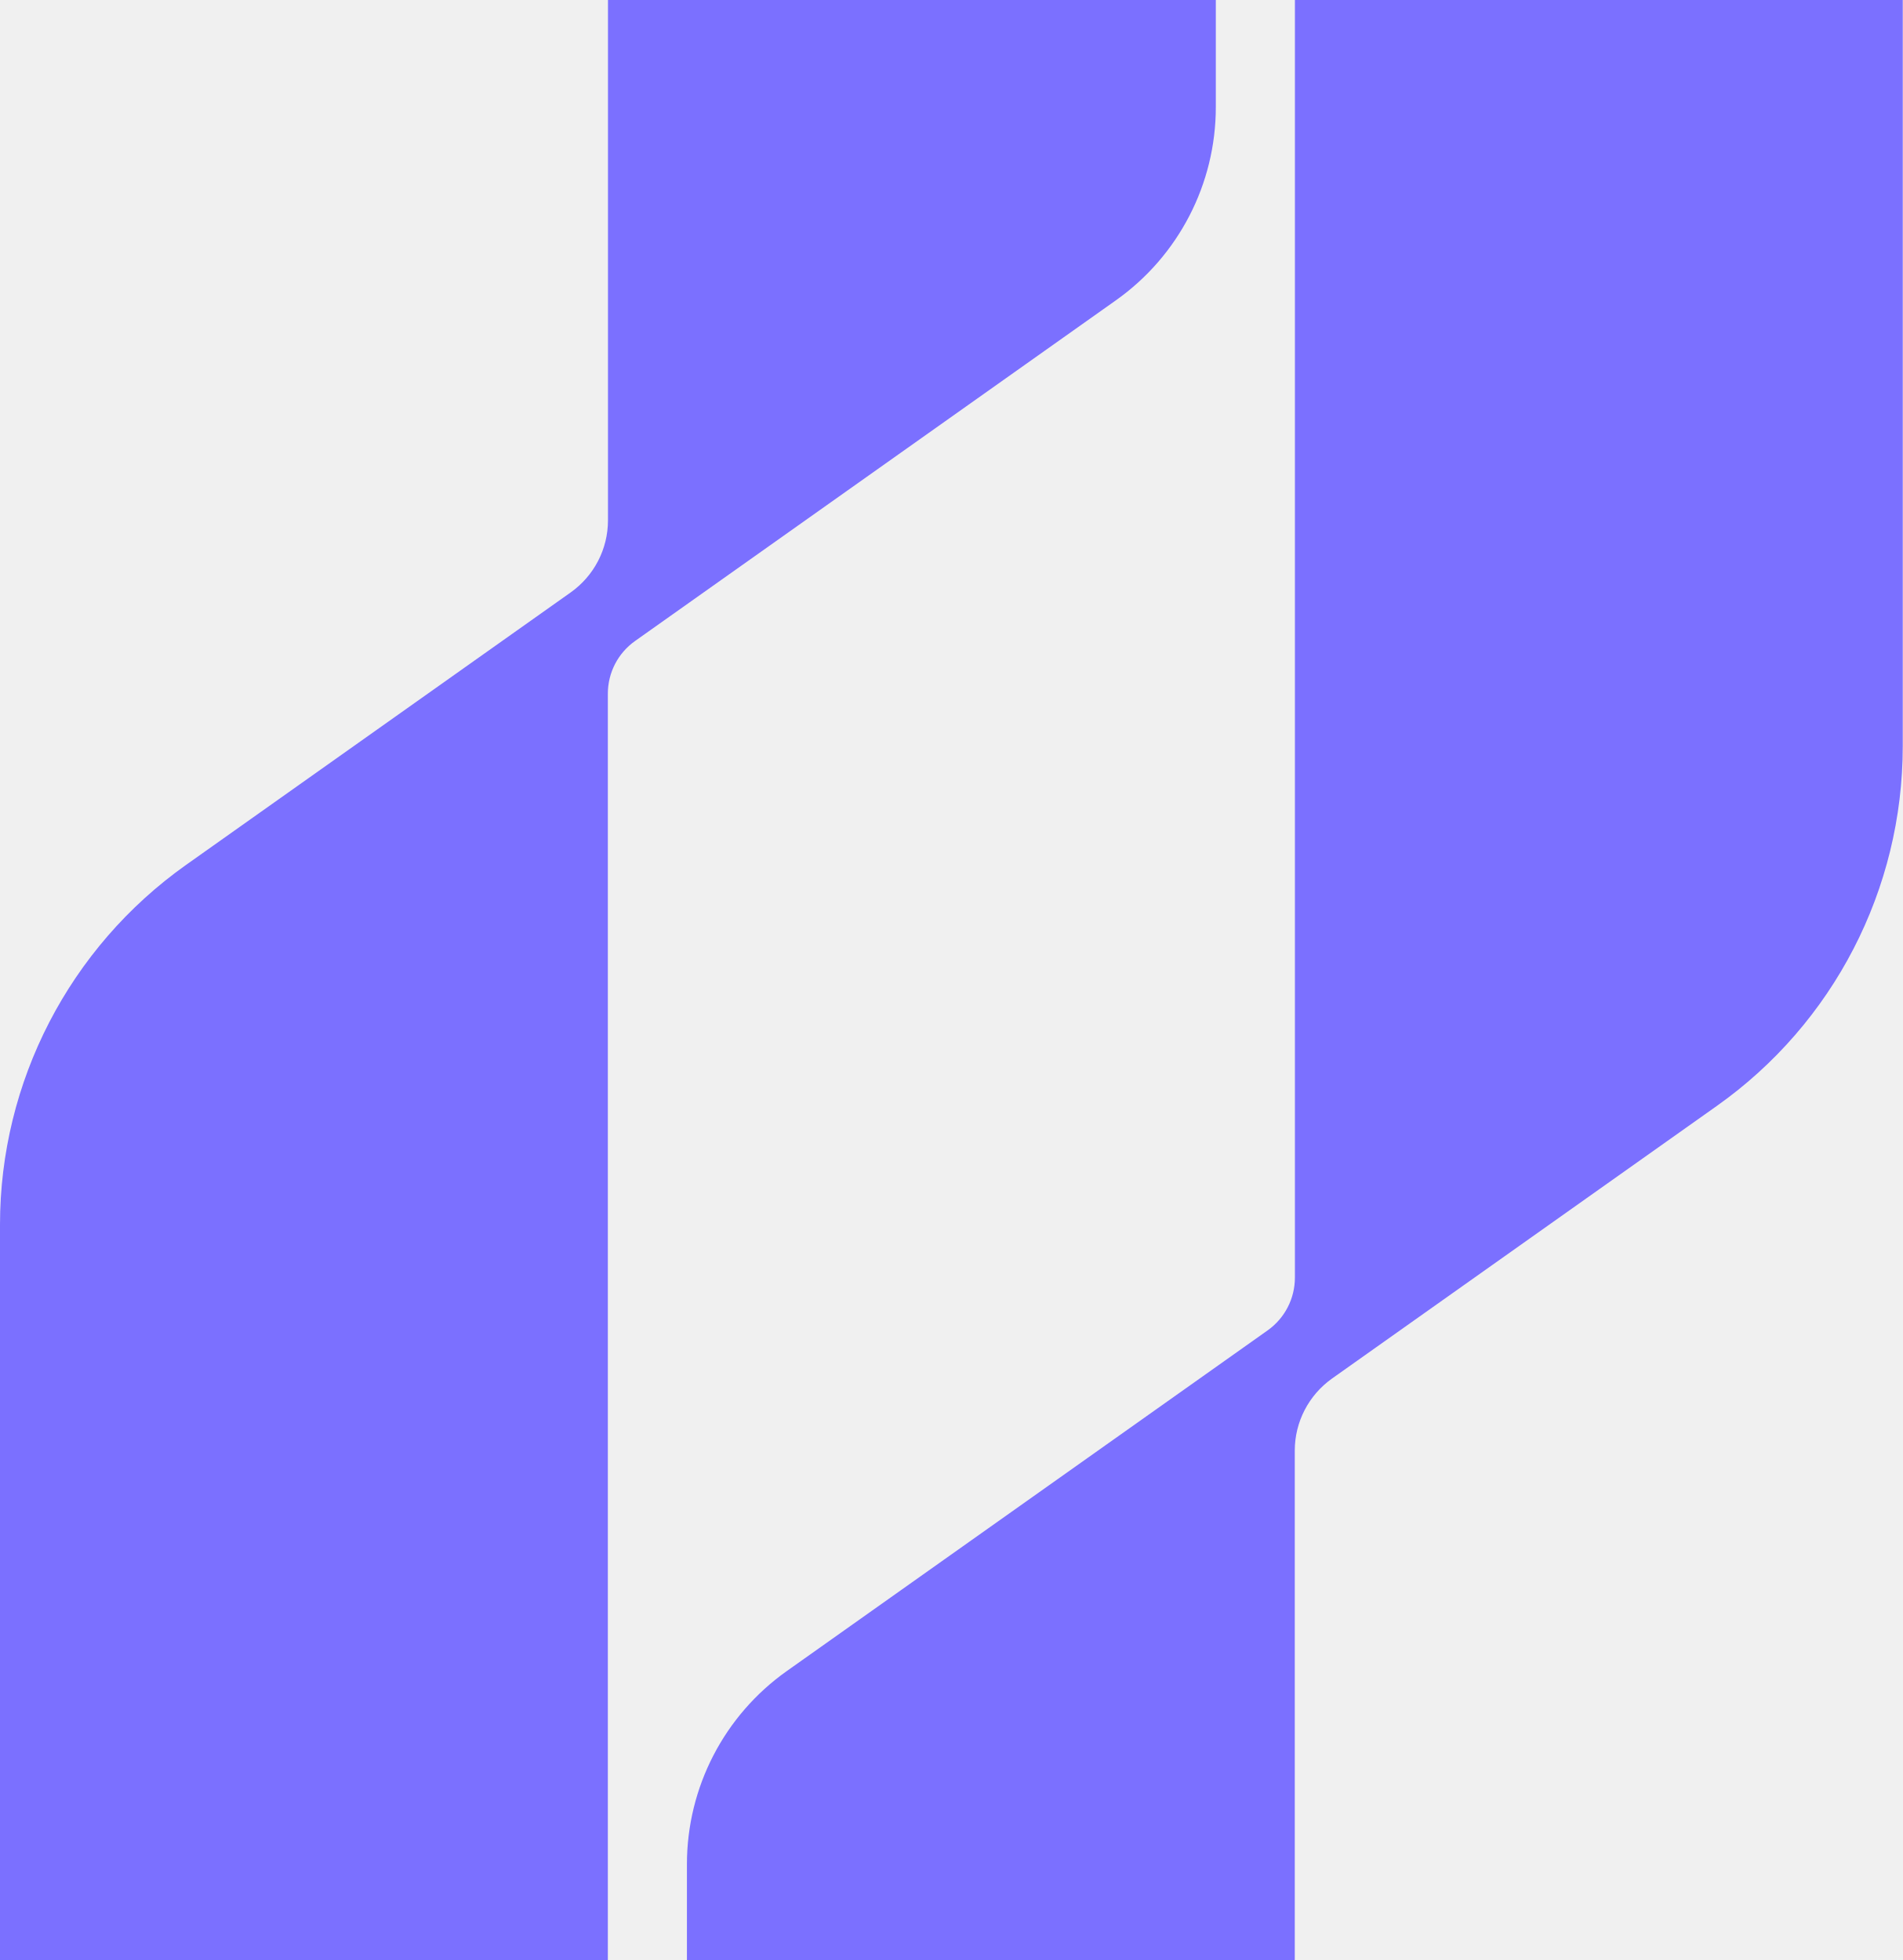
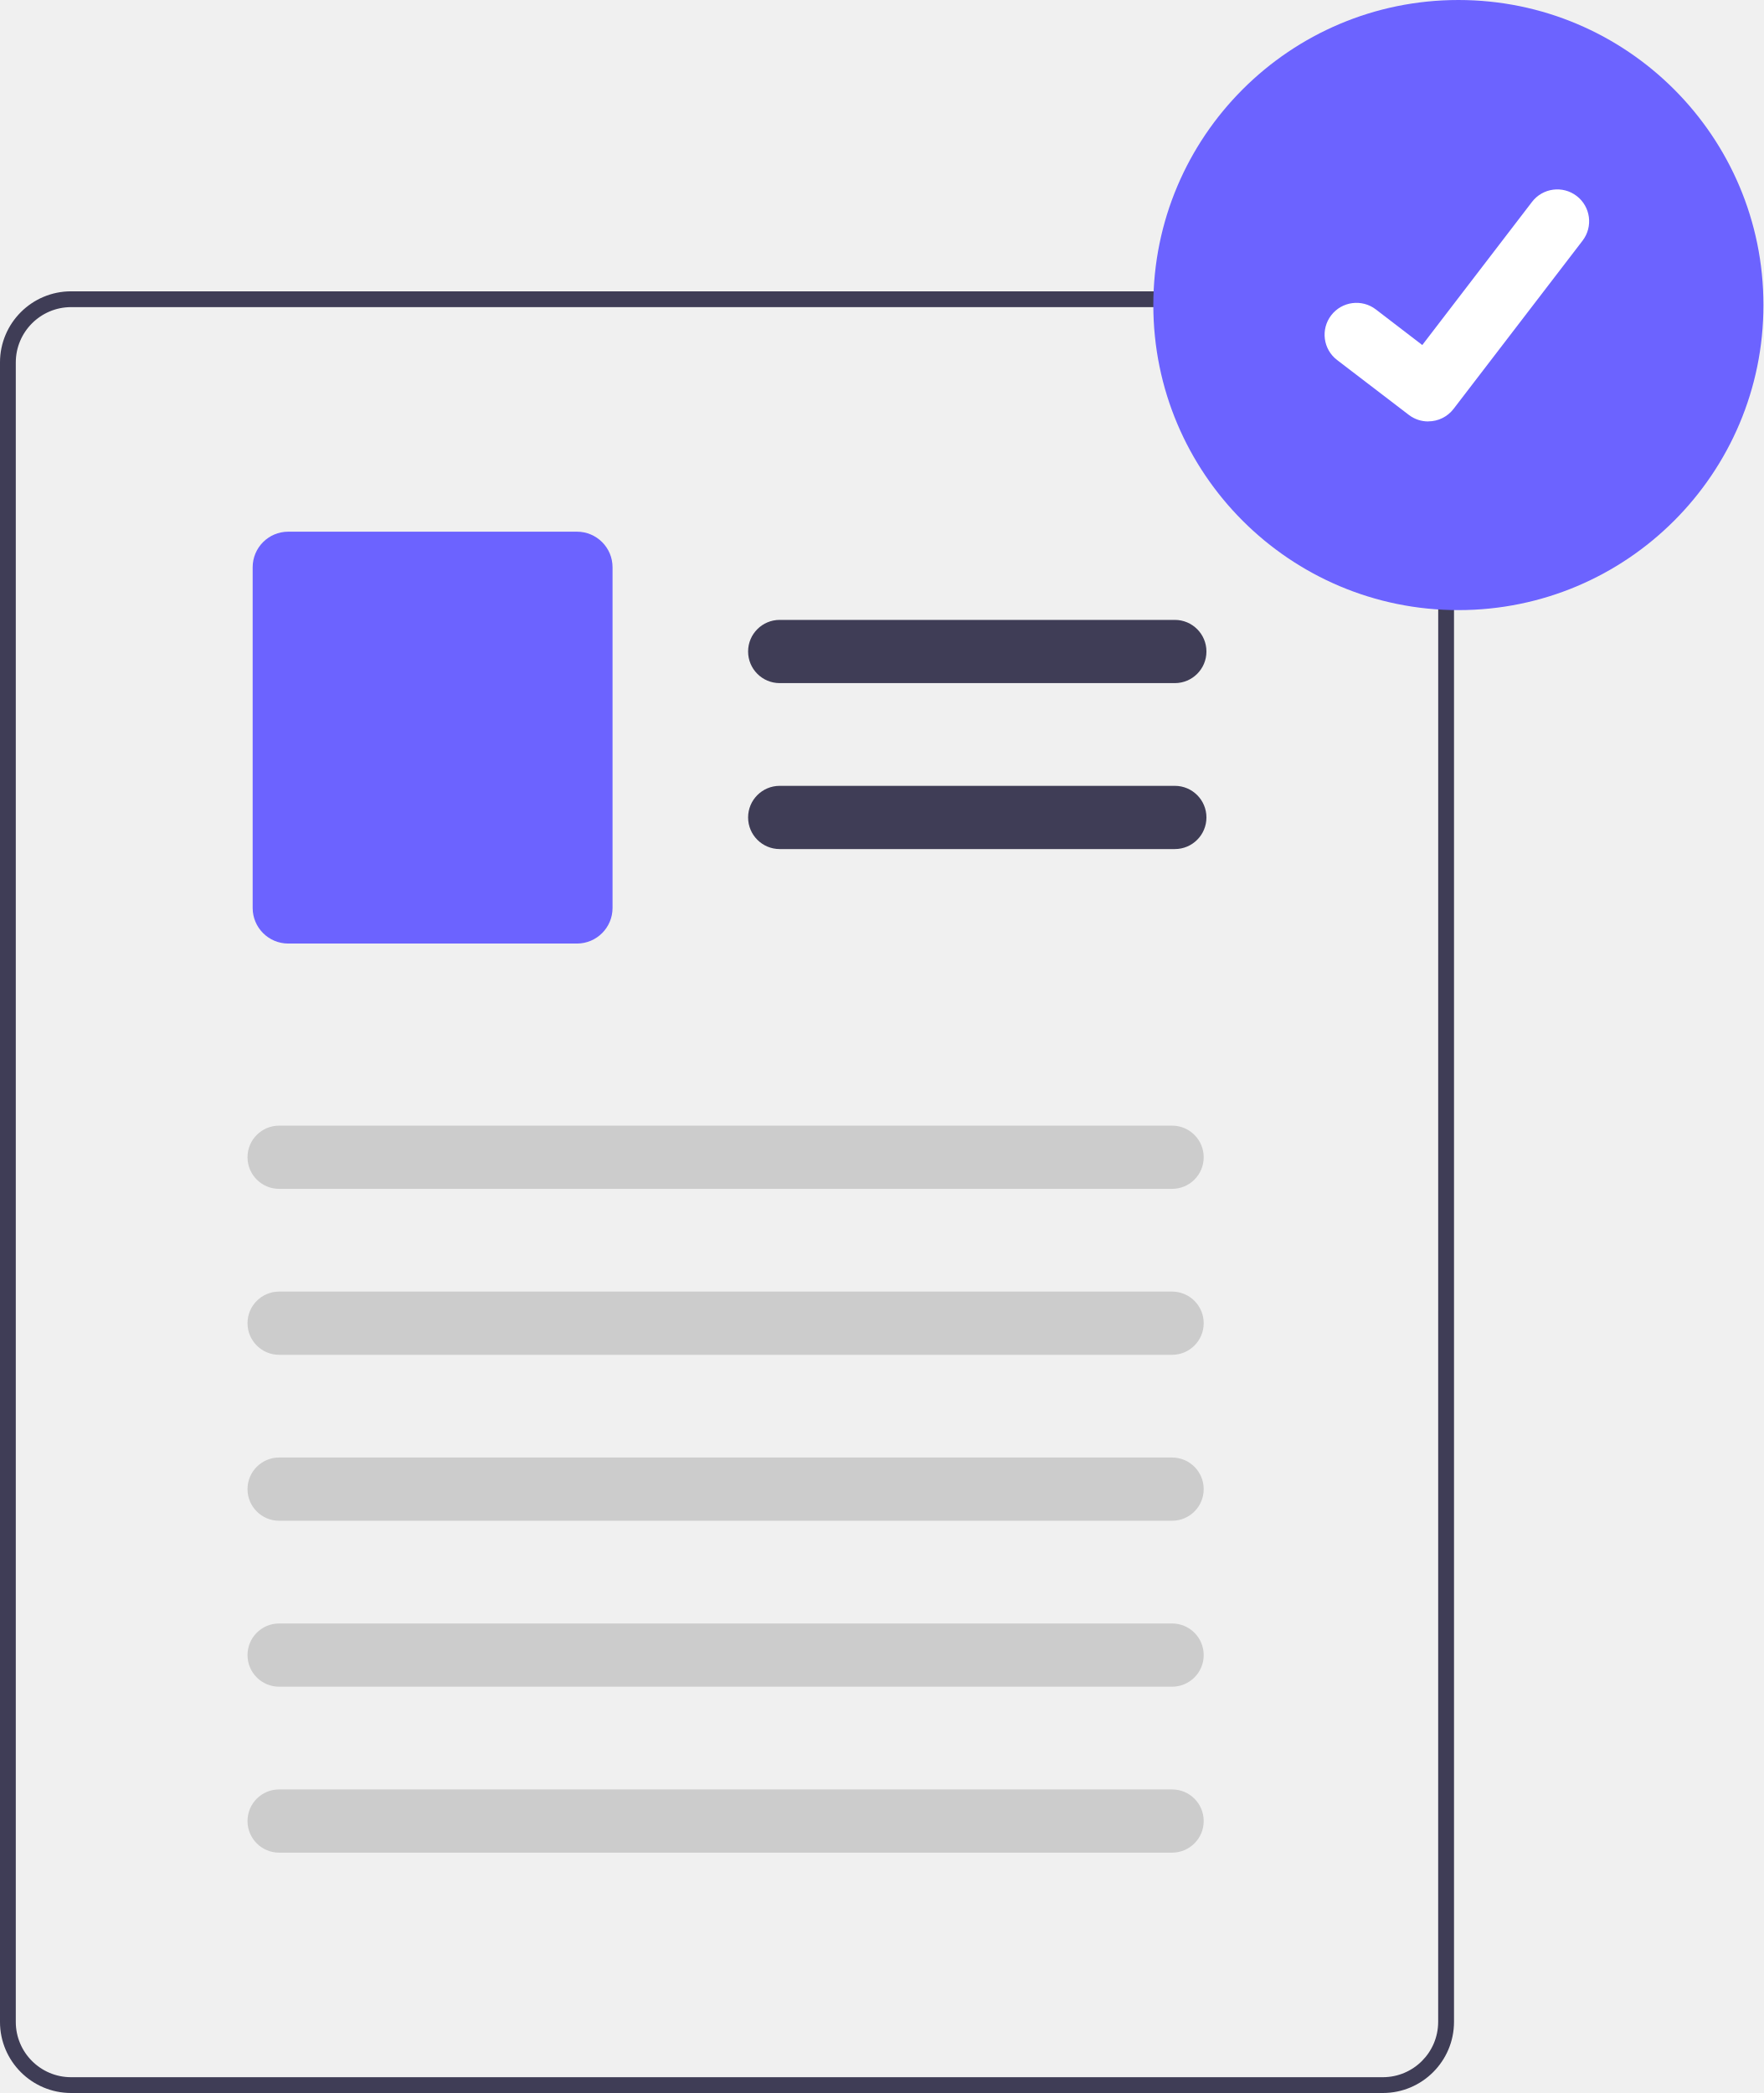
- <svg xmlns="http://www.w3.org/2000/svg" id="Layer_1" data-name="Layer 1" width="140.99" height="145.25" viewBox="0 0 140.99 145.25">
-   <defs>
-     <style>
-       .cls-1 {
-         fill: #7b70ff;
-         stroke-width: 0px;
-       }
-     </style>
-   </defs>
-   <path class="cls-1" d="M0,145.25v-54.49c0-10.59,5.14-20.53,13.78-26.66l28.51-20.2c1.73-1.23,2.76-3.21,2.76-5.34V0h45.04v7.94c0,5.69-2.76,11.03-7.41,14.32l-35.62,25.24c-1.27.9-2.02,2.35-2.02,3.91v93.85H0ZM95.94,145.25v-37.75c0-2.12,1.03-4.11,2.76-5.34l28.51-20.2c8.65-6.12,13.78-16.06,13.78-26.66V0s-45.04,0-45.04,0v94.68c0,1.55-.75,3.01-2.02,3.91l-35.62,25.24c-4.65,3.29-7.41,8.63-7.41,14.32v7.11s45.04,0,45.04,0Z" />
+ <svg xmlns="http://www.w3.org/2000/svg" width="606.625" height="720" viewBox="0 0 606.625 720" role="img" artist="Katerina Limpitsouni" source="https://undraw.co/">
+   <g transform="translate(-789 -270.5)">
+     <path d="M797.411,247.279A24.721,24.721,0,0,0,774.8,232.154H323.562A24.474,24.474,0,0,0,299.1,256.615V827.478a24.474,24.474,0,0,0,24.461,24.461H774.82a24.493,24.493,0,0,0,24.461-24.461V256.615a24.029,24.029,0,0,0-1.854-9.335Zm-3.578,580.2A19.052,19.052,0,0,1,774.8,846.506H323.562a19.031,19.031,0,0,1-19.029-19.022V256.618a19.055,19.055,0,0,1,19.029-19.029H774.82a19.123,19.123,0,0,1,17.663,11.97,21.087,21.087,0,0,1,.715,2.147,18.869,18.869,0,0,1,.651,4.912Z" transform="translate(489.898 138.561)" fill="#3f3d56" />
+     <path d="M578.54,312.161H442.619a10.874,10.874,0,0,1,0-21.748H578.54a10.874,10.874,0,1,1,0,21.748Z" transform="translate(614.601 193.333)" fill="#3f3d56" />
+     <path d="M578.54,341.585H442.619a10.874,10.874,0,0,1,0-21.748H578.54a10.874,10.874,0,1,1,0,21.748Z" transform="translate(614.601 220.995)" fill="#3f3d56" />
+     <path d="M455.465,416.457h-99.33A12.247,12.247,0,0,1,343.9,404.223V287.006a12.247,12.247,0,0,1,12.234-12.234h99.33A12.247,12.247,0,0,1,467.7,287.006V404.223A12.247,12.247,0,0,1,455.465,416.457Z" transform="translate(532.016 178.628)" fill="#6c63ff" />
+     <path d="M661.041,401.835H353.861a10.874,10.874,0,0,1,0-21.748h307.18a10.874,10.874,0,1,1,0,21.748Z" transform="translate(531.157 277.638)" fill="#ccc" />
+     <path d="M661.041,431.258H353.861a10.874,10.874,0,0,1,0-21.748h307.18a10.874,10.874,0,1,1,0,21.748Z" transform="translate(531.157 305.3)" fill="#ccc" />
+     <path d="M661.041,460.682H353.861a10.874,10.874,0,0,1,0-21.748h307.18a10.874,10.874,0,1,1,0,21.748Z" transform="translate(531.157 332.962)" fill="#ccc" />
+     <path d="M661.041,490.106H353.861a10.874,10.874,0,0,1,0-21.748h307.18a10.874,10.874,0,1,1,0,21.748Z" transform="translate(531.157 360.625)" fill="#ccc" />
+     <path d="M661.041,519.53H353.861a10.874,10.874,0,0,1,0-21.748h307.18a10.874,10.874,0,1,1,0,21.748Z" transform="translate(531.157 388.287)" fill="#ccc" />
+     <circle cx="104.941" cy="104.941" r="104.941" transform="translate(1185.743 270.5)" fill="#6c63ff" />
+     <path d="M569.583,293.9a10.884,10.884,0,0,1-6.548-2.176l-.117-.088-24.663-18.866a10.96,10.96,0,1,1,13.336-17.4l15.975,12.25,37.748-49.247a10.955,10.955,0,0,1,15.36-2.029l0,0-.234.325.241-.325a10.969,10.969,0,0,1,2.026,15.363l-44.4,57.9a10.962,10.962,0,0,1-8.717,4.274Z" transform="translate(710.7 121.575)" fill="#fff" />
+   </g>
</svg>
